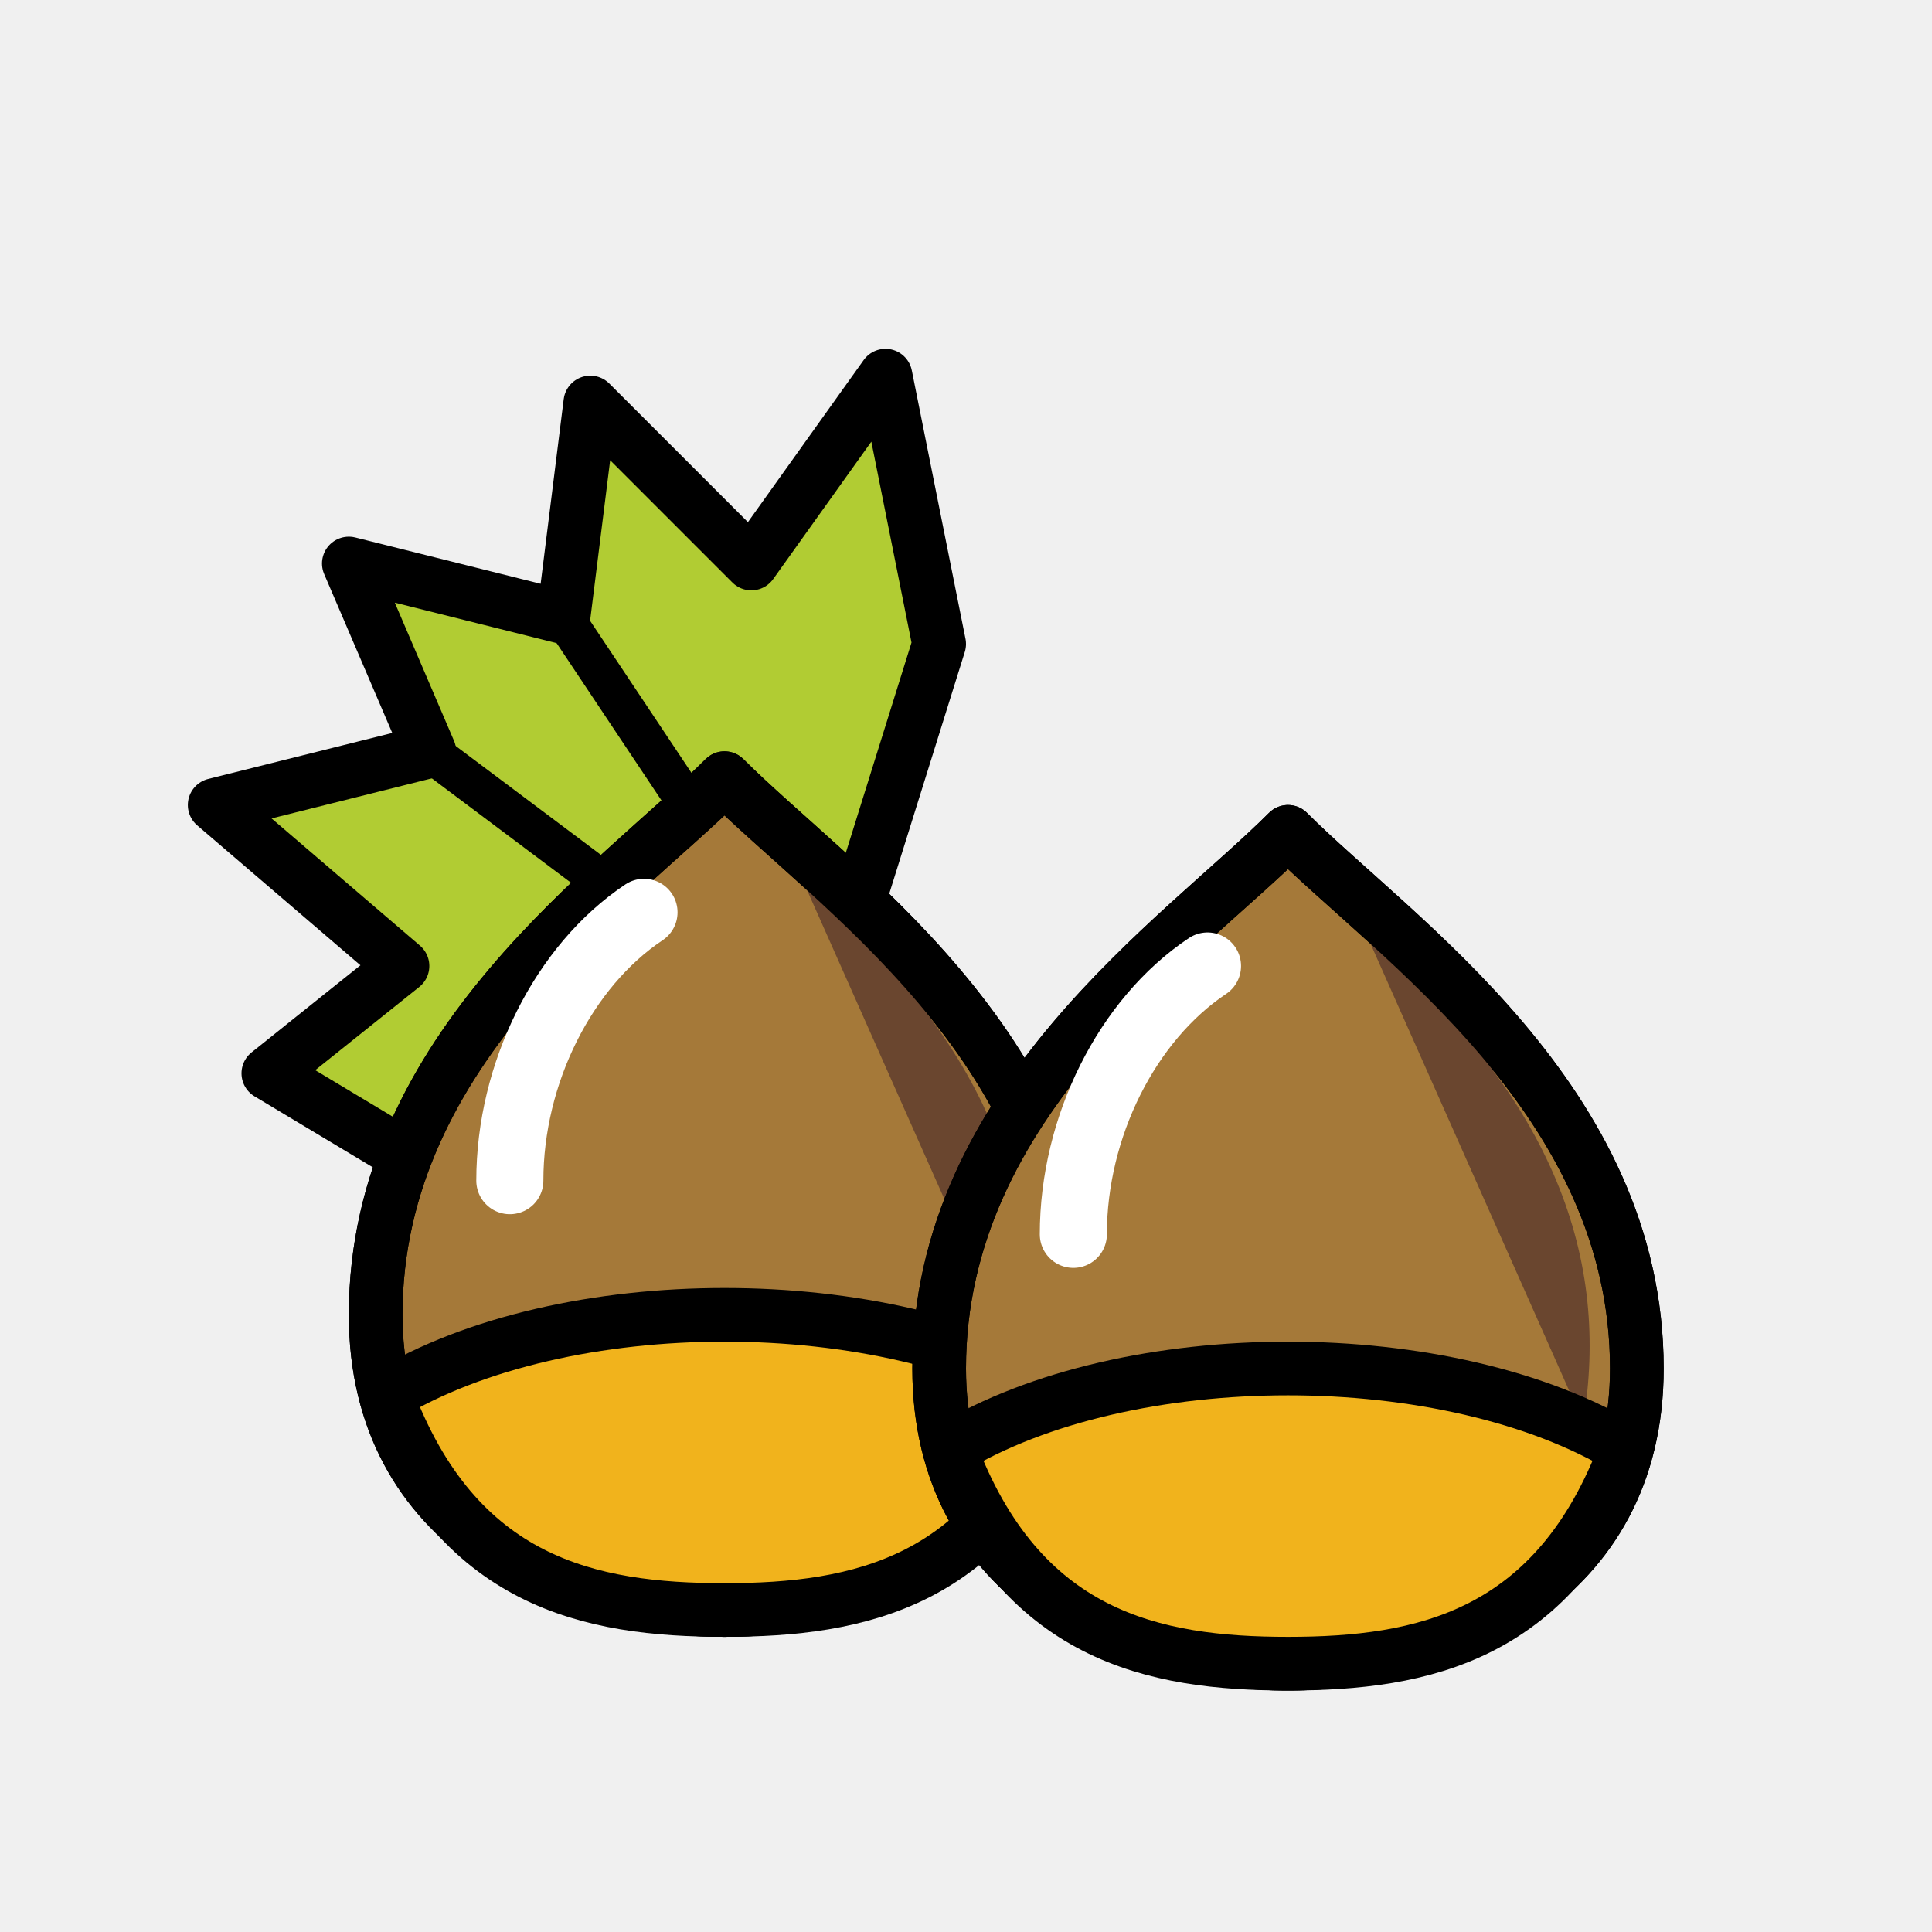
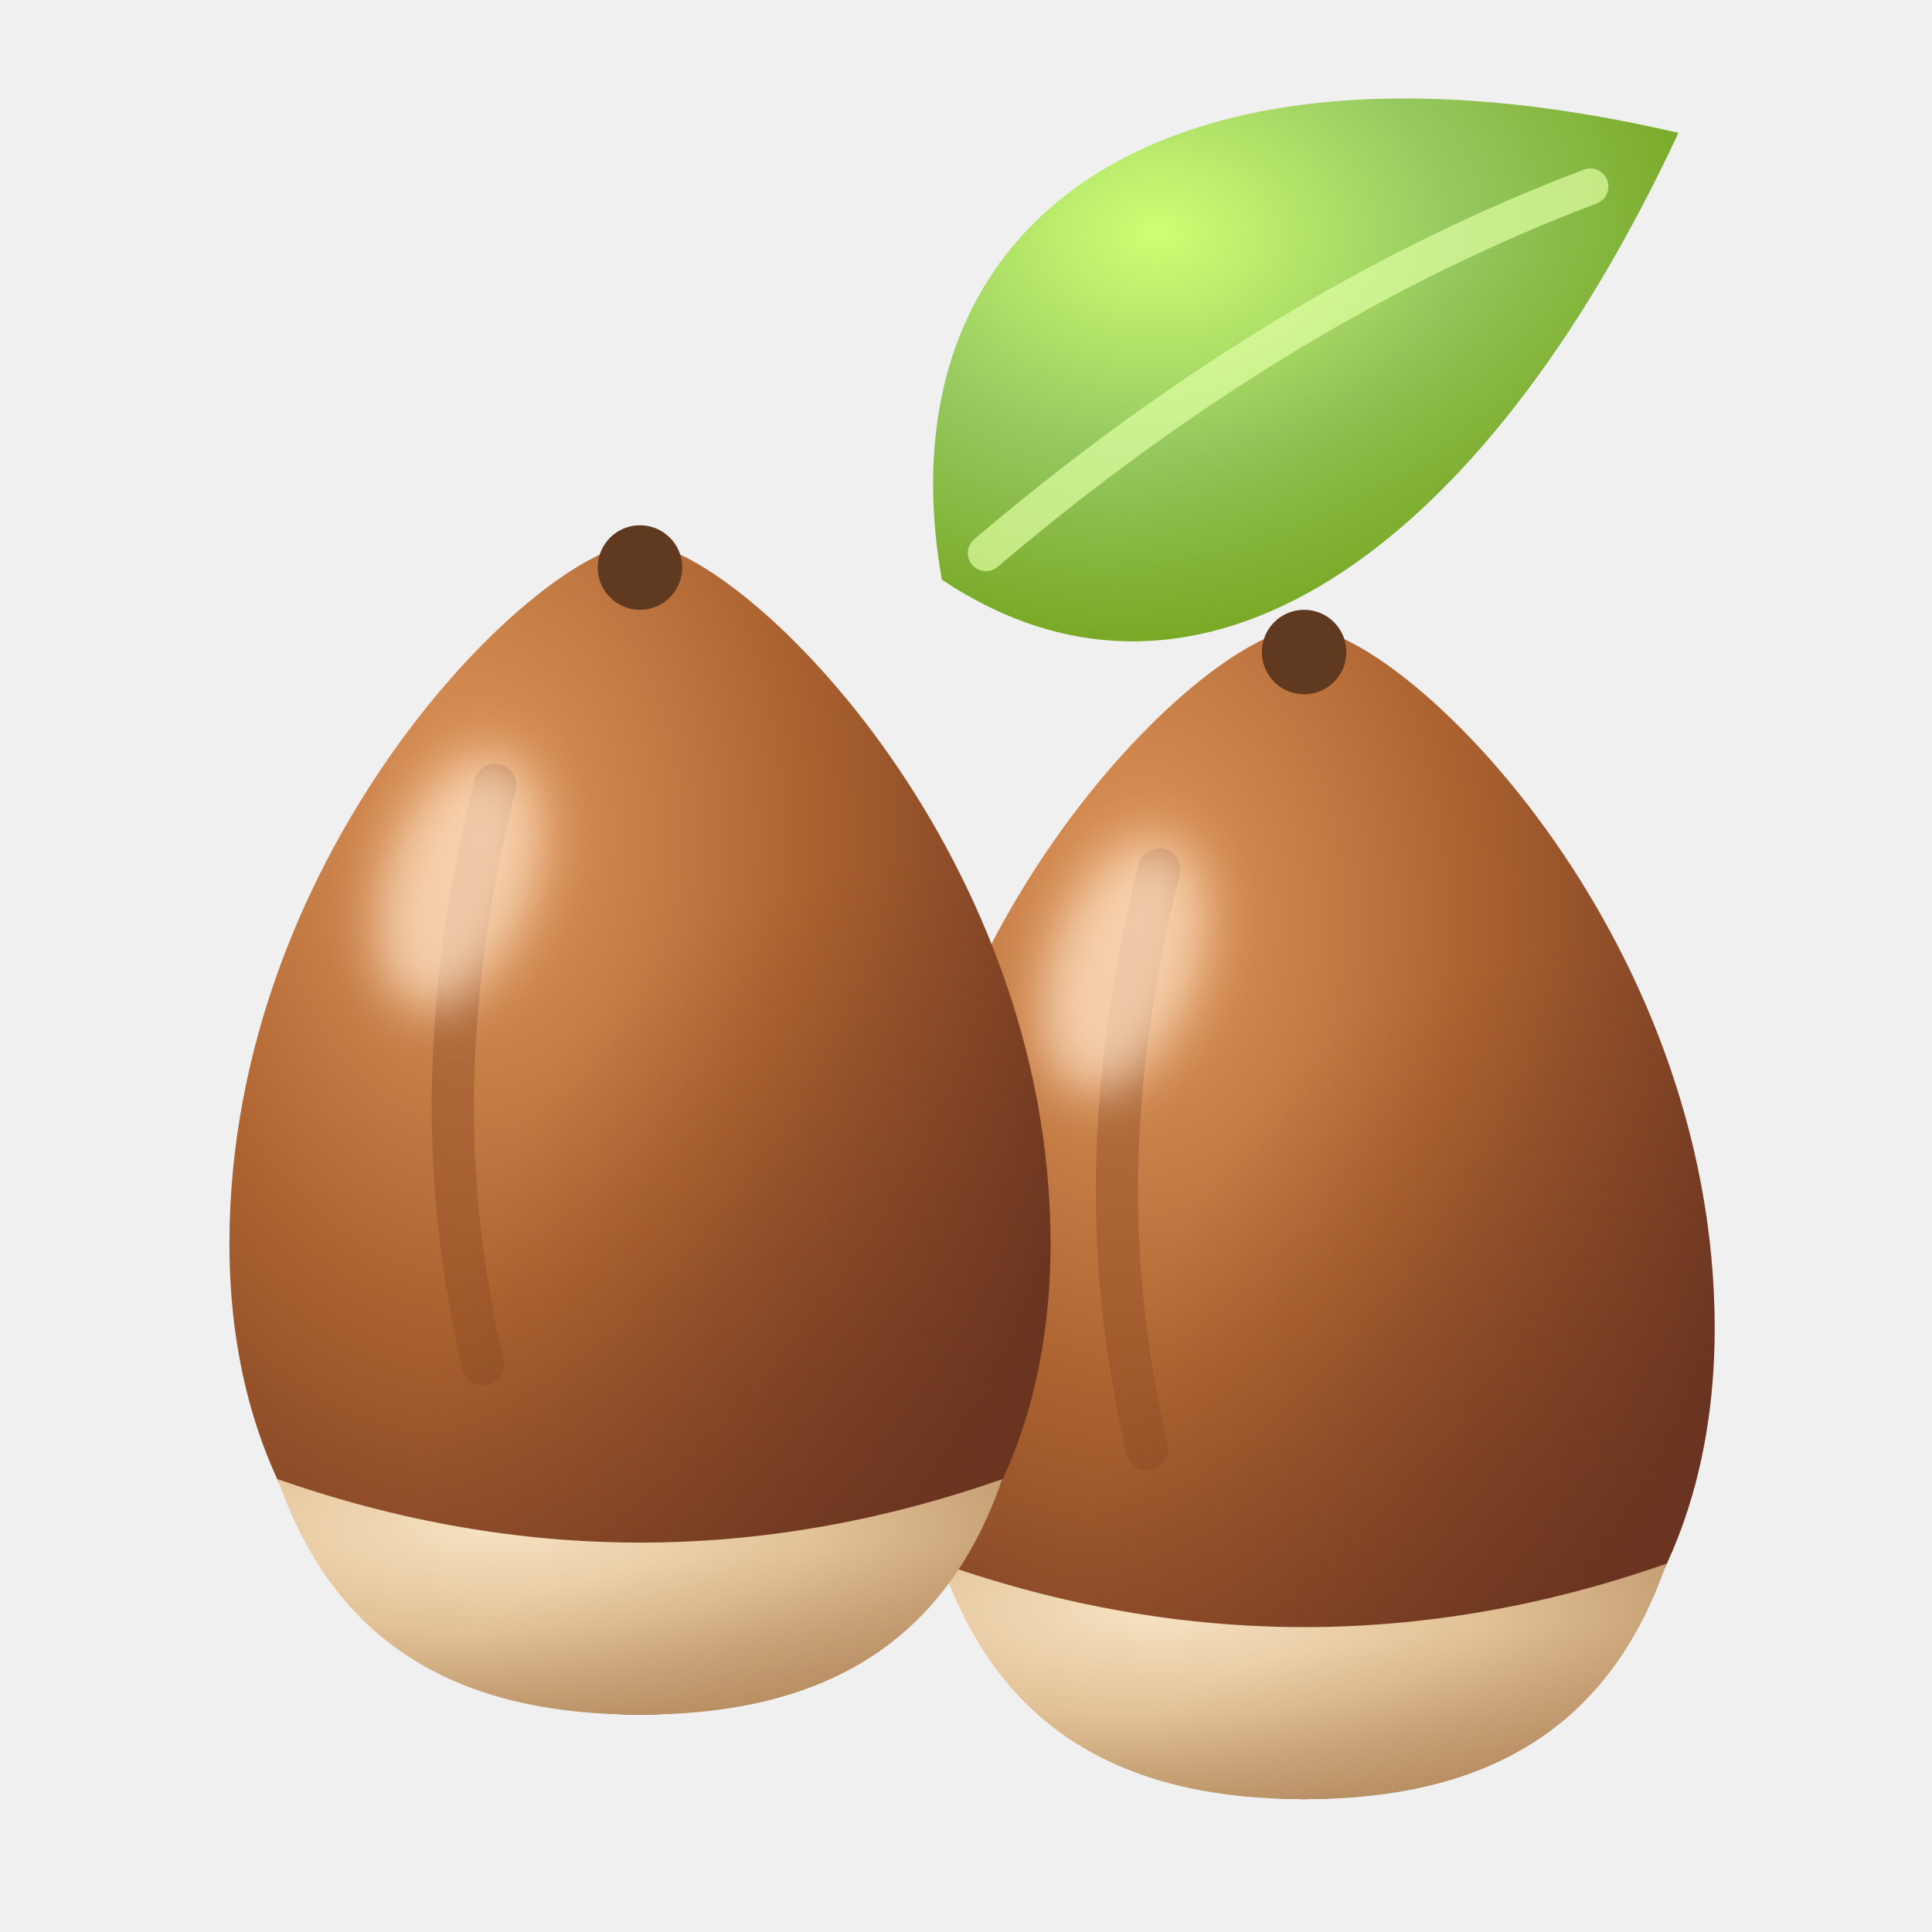
- <svg xmlns="http://www.w3.org/2000/svg" viewBox="0 0 72 72">
-   <g stroke="#000" stroke-width="2" stroke-linecap="round" stroke-linejoin="round">
-     <path d="M20,46 L10,40 L15,36 L8,30 L16,28 L13,21 L21,23 L22,15 L28,21 L33,14 L35,24 L30,40 Z" fill="#B1CC33" />
-     <path d="M16,28 L24,34 M21,23 L27,32" fill="none" stroke-width="1.5" />
-     <path d="M27,29.0 C31.0,33.0 40.0,39.0 40.0,49.0 C40.0,57.0 33.0,60.0 27,60.0 C21.0,60.0 14.0,57.0 14.0,49.0 C14.0,39.0 23.0,33.0 27,29.0 Z" fill="#A57939" />
-     <path d="M30.0,33.0 C37.0,39.0 39.0,45 38.0,51.0" fill="#6A462F" stroke="none" />
-     <path d="M27,29.0 C31.0,33.0 40.0,39.0 40.0,49.0 C40.0,57.0 33.0,60.0 27,60.0 C21.0,60.0 14.0,57.0 14.0,49.0 C14.0,39.0 23.0,33.0 27,29.0 Z" fill="none" />
-     <path d="M14.4,52.0 C21.0,48.0 33.0,48.0 39.6,52.0 C37.0,59.0 32.0,60.0 27,60.0 C22.0,60.0 17.0,59.0 14.4,52.0 Z" fill="#F1B31C" />
-     <path d="M19.0,44.0 C19.0,40.0 21.0,36.0 24.0,34.0" fill="none" stroke="#FFF" stroke-width="2.5" />
-     <path d="M48,31.0 C52.0,35.0 61.0,41.0 61.0,51.0 C61.0,59.0 54.0,62.0 48,62.0 C42.0,62.0 35.0,59.0 35.0,51.0 C35.0,41.0 44.0,35.0 48,31.0 Z" fill="#A57939" />
-     <path d="M51.0,35.0 C58.0,41.0 60.0,47 59.0,53.0" fill="#6A462F" stroke="none" />
-     <path d="M48,31.0 C52.0,35.0 61.0,41.0 61.0,51.0 C61.0,59.0 54.0,62.0 48,62.0 C42.0,62.0 35.0,59.0 35.0,51.0 C35.0,41.0 44.0,35.0 48,31.0 Z" fill="none" />
-     <path d="M35.4,54.0 C42.0,50.0 54.0,50.0 60.6,54.0 C58.0,61.0 53.0,62.0 48,62.0 C43.0,62.0 38.0,61.0 35.4,54.0 Z" fill="#F1B31C" />
-     <path d="M40.0,46.0 C40.0,42.0 42.0,38.0 45.0,36.0" fill="none" stroke="#FFF" stroke-width="2.5" />
+ <svg xmlns="http://www.w3.org/2000/svg" width="32" height="32" viewBox="0 0 32 32" fill="none">
+   <path d="M15.6 9.6C19.82 12.43 24.54 9.2 27.8 2.2C19.06 0.17 14.57 3.78 15.6 9.6Z" fill="url(#findiq_fill1)" />
+   <path d="M15.6 9.6C19.82 12.43 24.54 9.2 27.8 2.2C19.06 0.17 14.57 3.78 15.6 9.6Z" fill="url(#findiq_fill2)" />
+   <path d="M16.33 9.16Q21.18 5.04 26.34 3.09" stroke="#E0FFA4" stroke-width="0.6" stroke-linecap="round" stroke-linejoin="round" stroke-opacity="0.7" />
+   <path d="M21.6 10.4C23.2 10.4 28.4 15.4 28.4 22C28.4 27 25.2 29.8 21.6 29.8C18 29.8 14.8 27 14.8 22C14.8 15.4 20 10.4 21.6 10.4Z" fill="url(#findiq_fill3)" />
+   <path d="M21.6 10.4C23.2 10.4 28.4 15.4 28.4 22C28.4 27 25.2 29.8 21.6 29.8C18 29.8 14.8 27 14.8 22C14.8 15.4 20 10.4 21.6 10.4Z" fill="url(#findiq_fill4)" />
+   <path d="M15.6 25.9Q21.6 28 27.6 25.9C26.6 28.8 24.4 29.8 21.6 29.8C18.8 29.8 16.6 28.8 15.6 25.9Z" fill="url(#findiq_fill5)" />
+   <path d="M15.6 25.9Q21.6 28 27.6 25.9C26.6 28.8 24.4 29.8 21.6 29.8C18.8 29.8 16.6 28.8 15.6 25.9Z" fill="url(#findiq_fill6)" />
+   <path d="M19.2 14.4C18.2 18.4 18.4 21.4 19 24" stroke="#8A4A24" stroke-width="0.7" stroke-linecap="round" stroke-linejoin="round" stroke-opacity="0.4" />
+   <g filter="url(#findiq_blur04)">
+     <ellipse cx="18.6" cy="16" rx="1.2" ry="2.2" fill="#FFE3C6" fill-opacity="0.75" transform="rotate(20 18.6 16)" />
  </g>
+   <circle cx="21.6" cy="10.8" r="0.7" fill="#5F3A20" />
+   <path d="M10.6 9C12.2 9 17.4 14 17.4 20.6C17.4 25.6 14.2 28.4 10.6 28.4C7 28.4 3.8 25.6 3.8 20.6C3.8 14 9 9 10.6 9Z" fill="url(#findiq_fill7)" />
+   <path d="M10.6 9C12.2 9 17.4 14 17.4 20.6C17.4 25.6 14.2 28.4 10.6 28.4C7 28.4 3.8 25.6 3.8 20.6C3.8 14 9 9 10.6 9Z" fill="url(#findiq_fill8)" />
+   <path d="M4.6 24.5Q10.6 26.6 16.6 24.5C15.6 27.4 13.4 28.4 10.6 28.4C7.8 28.4 5.6 27.4 4.6 24.5Z" fill="url(#findiq_fill9)" />
+   <path d="M4.6 24.5Q10.6 26.6 16.6 24.5C15.6 27.4 13.4 28.4 10.6 28.4C7.8 28.4 5.6 27.4 4.6 24.5Z" fill="url(#findiq_fill10)" />
+   <path d="M8.2 13C7.2 17 7.4 20 8 22.6" stroke="#8A4A24" stroke-width="0.7" stroke-linecap="round" stroke-linejoin="round" stroke-opacity="0.4" />
+   <g filter="url(#findiq_blur04)">
+     <ellipse cx="7.6" cy="14.6" rx="1.2" ry="2.2" fill="#FFE3C6" fill-opacity="0.75" transform="rotate(20 7.6 14.6)" />
+   </g>
+   <circle cx="10.6" cy="9.4" r="0.7" fill="#5F3A20" />
+   <defs>
+     <radialGradient id="findiq_fill1" cx="0.3" cy="0.25" r="0.8">
+       <stop stop-color="#CFFF73" />
+       <stop offset="0.5" stop-color="#96C860" />
+       <stop offset="1" stop-color="#74A41C" />
+     </radialGradient>
+     <radialGradient id="findiq_fill2" cx="0.85" cy="0.9" r="0.7">
+       <stop stop-color="#74A41C" stop-opacity="0.55" />
+       <stop offset="0.9" stop-color="#74A41C" stop-opacity="0" />
+     </radialGradient>
+     <radialGradient id="findiq_fill3" cx="0.3" cy="0.25" r="0.8">
+       <stop stop-color="#E19A5E" />
+       <stop offset="0.5" stop-color="#AD6330" />
+       <stop offset="1" stop-color="#6B3420" />
+     </radialGradient>
+     <radialGradient id="findiq_fill4" cx="0.85" cy="0.9" r="0.7">
+       <stop stop-color="#6B3420" stop-opacity="0.6" />
+       <stop offset="0.9" stop-color="#6B3420" stop-opacity="0" />
+     </radialGradient>
+     <radialGradient id="findiq_fill5" cx="0.3" cy="0.2" r="0.9">
+       <stop stop-color="#F6E2C2" />
+       <stop offset="0.5" stop-color="#E2C196" />
+       <stop offset="1" stop-color="#B48A5E" />
+     </radialGradient>
+     <radialGradient id="findiq_fill6" cx="0.85" cy="0.9" r="0.7">
+       <stop stop-color="#B48A5E" stop-opacity="0.5" />
+       <stop offset="0.9" stop-color="#B48A5E" stop-opacity="0" />
+     </radialGradient>
+     <filter id="findiq_blur04" x="0" y="0" width="32" height="32" filterUnits="userSpaceOnUse" color-interpolation-filters="sRGB">
+       <feGaussianBlur stdDeviation="0.4" />
+     </filter>
+     <radialGradient id="findiq_fill7" cx="0.3" cy="0.25" r="0.8">
+       <stop stop-color="#E19A5E" />
+       <stop offset="0.5" stop-color="#AD6330" />
+       <stop offset="1" stop-color="#6B3420" />
+     </radialGradient>
+     <radialGradient id="findiq_fill8" cx="0.85" cy="0.9" r="0.7">
+       <stop stop-color="#6B3420" stop-opacity="0.6" />
+       <stop offset="0.9" stop-color="#6B3420" stop-opacity="0" />
+     </radialGradient>
+     <radialGradient id="findiq_fill9" cx="0.3" cy="0.2" r="0.9">
+       <stop stop-color="#F6E2C2" />
+       <stop offset="0.5" stop-color="#E2C196" />
+       <stop offset="1" stop-color="#B48A5E" />
+     </radialGradient>
+     <radialGradient id="findiq_fill10" cx="0.85" cy="0.9" r="0.7">
+       <stop stop-color="#B48A5E" stop-opacity="0.5" />
+       <stop offset="0.9" stop-color="#B48A5E" stop-opacity="0" />
+     </radialGradient>
+   </defs>
</svg>
